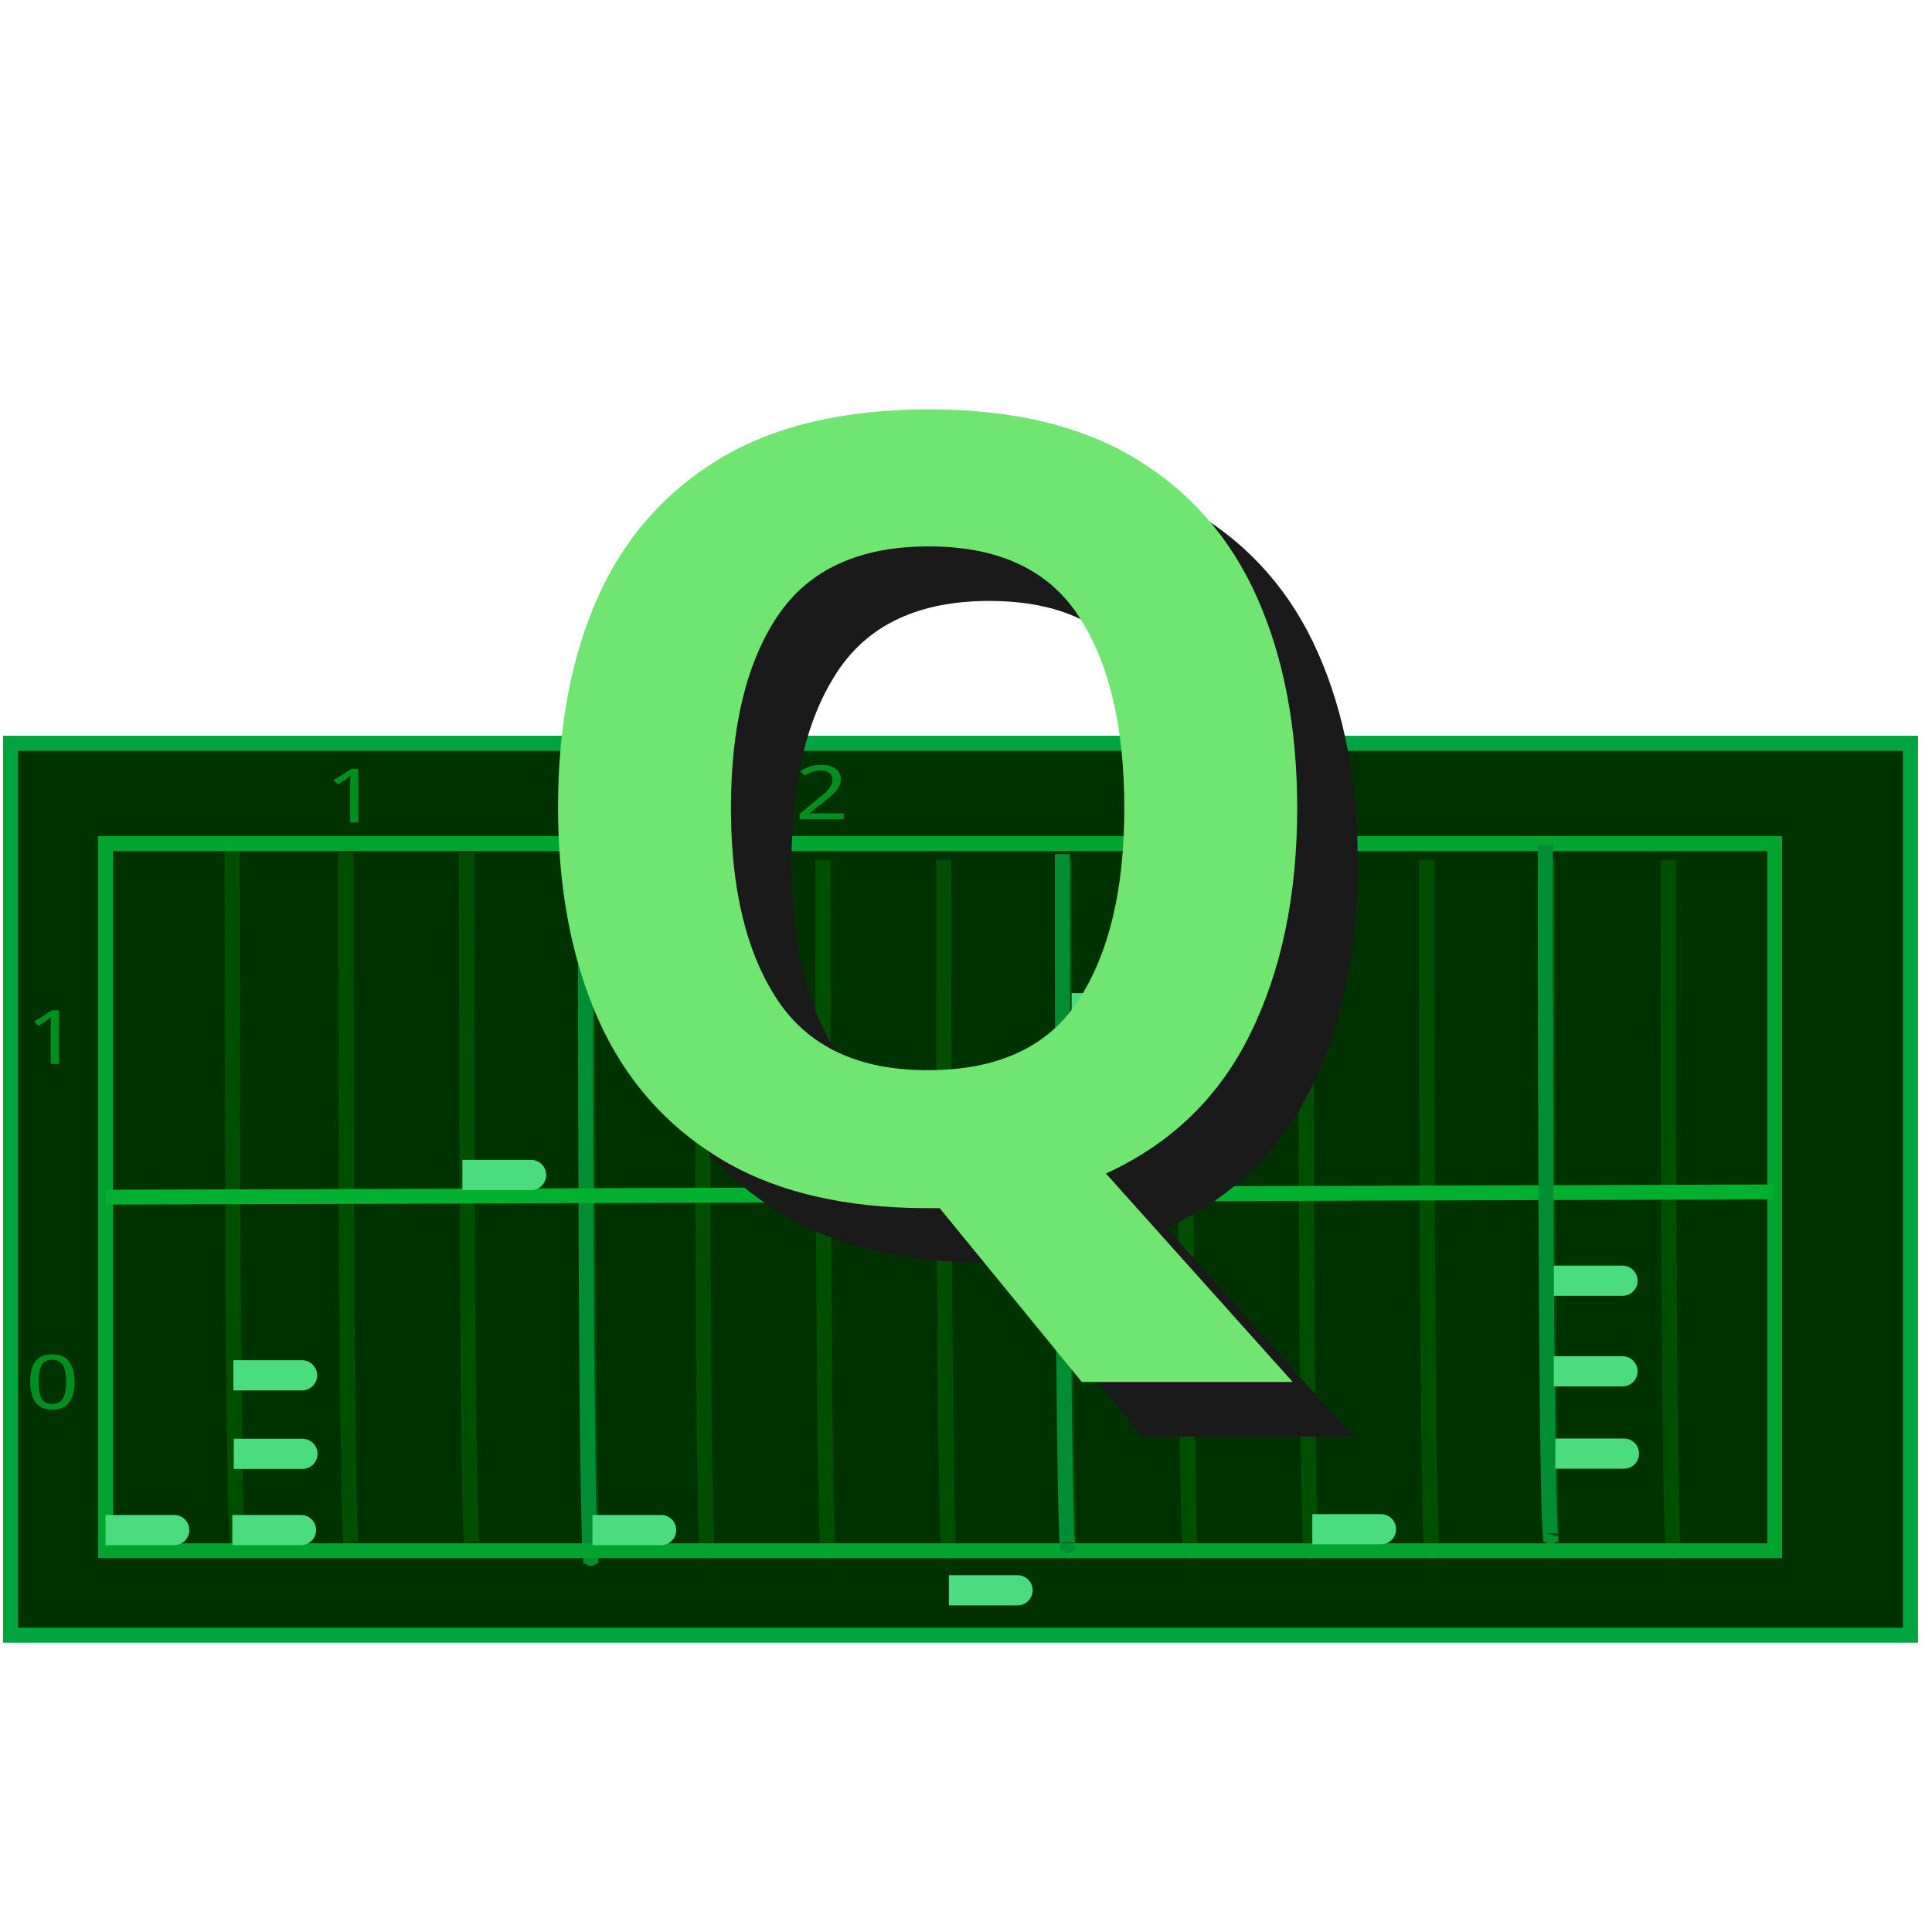
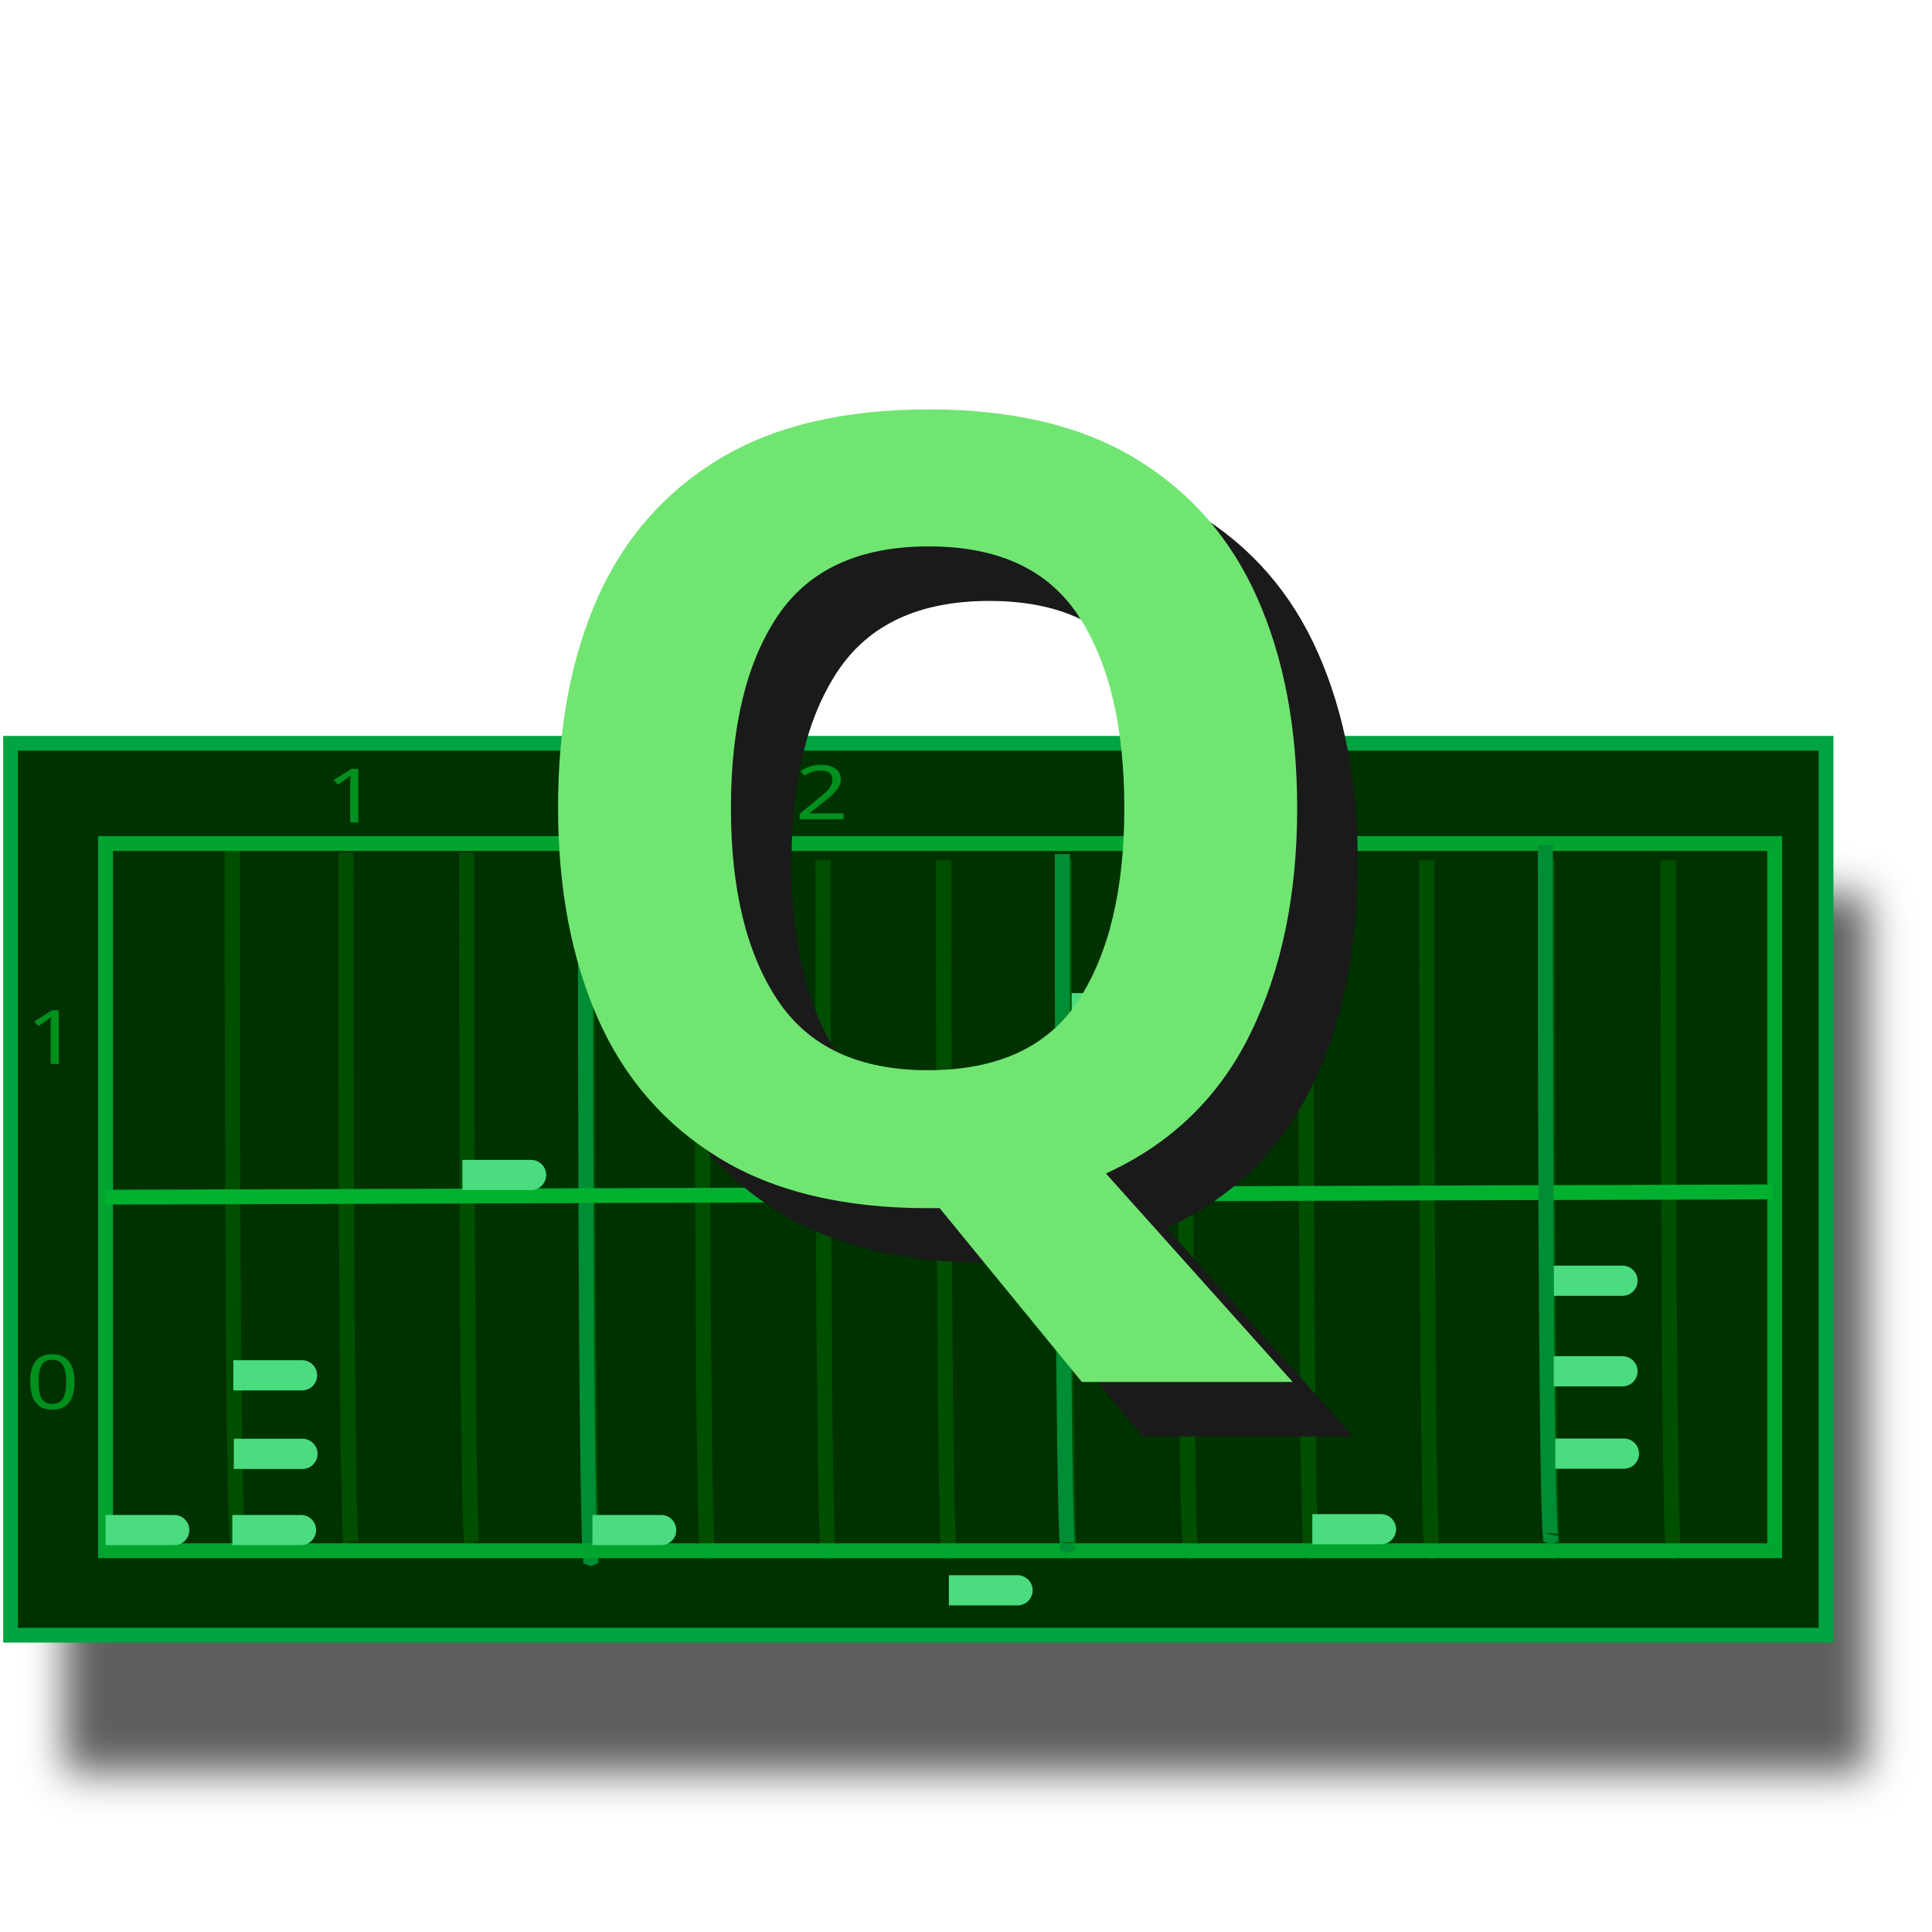
<svg xmlns="http://www.w3.org/2000/svg" width="128" height="128" id="svg2" version="1.1">
-   <defs id="defs4" />
+   <defs id="defs4">
+     <filter color-interpolation-filters="sRGB" id="filter3787">
+       <feGaussianBlur stdDeviation="1.361" id="feGaussianBlur3789" />
+     </filter>
+   </defs>
  <g id="layer1" transform="translate(0,-924.3622)">
-     <rect style="fill:#003200;fill-opacity:1;stroke:#00a440;stroke-opacity:1" id="rect2985" width="125.874" height="59.091" x="0.699" y="973.607" />
+     <rect style="fill:#1a1a1a;fill-opacity:0.703;fill-rule:nonzero;stroke:none;filter:url(#filter3787)" id="rect4931" width="123.276" height="58.19" x="2.155" y="983.612" transform="matrix(0.9693233,0,0,1,2.167055,0)" />
+     <rect style="fill:#003200;fill-opacity:1;stroke:#00a440;stroke-width:0.978;stroke-opacity:1" id="rect2985" width="120.282" height="59.091" x="0.699" y="973.607" />
    <path style="fill:none;stroke:#004f00;stroke-width:1px;stroke-linecap:butt;stroke-linejoin:miter;stroke-opacity:1" d="m 15.385,980.6 c 0,46.503 0.35,45.804 0.35,45.804 l 0,0.35" id="path3759" />
    <path style="fill:none;stroke:#004f00;stroke-width:1px;stroke-linecap:butt;stroke-linejoin:miter;stroke-opacity:1" d="m 22.916,980.866 c 0,46.504 0.35,45.804 0.35,45.804 l 0,0.35" id="path3759-5" />
    <path style="fill:none;stroke:#004f00;stroke-width:1px;stroke-linecap:butt;stroke-linejoin:miter;stroke-opacity:1" d="m 30.916,980.866 c 0,46.504 0.35,45.804 0.35,45.804 l 0,0.35" id="path3759-0" />
    <path style="fill:none;stroke:#004f00;stroke-width:1px;stroke-linecap:butt;stroke-linejoin:miter;stroke-opacity:1" d="m 38.916,980.866 c 0,46.504 0.35,45.804 0.35,45.804 l 0,0.35" id="path3759-3" />
    <path style="fill:none;stroke:#004f00;stroke-width:1px;stroke-linecap:butt;stroke-linejoin:miter;stroke-opacity:1" d="m 46.524,981.355 c 0,46.504 0.35,45.804 0.35,45.804 l 0,0.35" id="path3759-1" />
    <path style="fill:none;stroke:#004f00;stroke-width:1px;stroke-linecap:butt;stroke-linejoin:miter;stroke-opacity:1" d="m 54.524,981.355 c 0,46.504 0.35,45.804 0.35,45.804 l 0,0.35" id="path3759-06" />
    <path style="fill:none;stroke:#004f00;stroke-width:1px;stroke-linecap:butt;stroke-linejoin:miter;stroke-opacity:1" d="m 62.524,981.355 c 0,46.504 0.35,45.804 0.35,45.804 l 0,0.35" id="path3759-32" />
    <path style="fill:none;stroke:#004f00;stroke-width:1px;stroke-linecap:butt;stroke-linejoin:miter;stroke-opacity:1" d="m 70.524,981.355 c 0,46.504 0.35,45.804 0.35,45.804 l 0,0.35" id="path3759-061" />
    <path style="fill:none;stroke:#004f00;stroke-width:1px;stroke-linecap:butt;stroke-linejoin:miter;stroke-opacity:1" d="m 78.524,981.355 c 0,46.504 0.35,45.804 0.35,45.804 l 0,0.35" id="path3759-55" />
    <path style="fill:none;stroke:#004f00;stroke-width:1px;stroke-linecap:butt;stroke-linejoin:miter;stroke-opacity:1" d="m 86.524,981.355 c 0,46.504 0.35,45.804 0.35,45.804 l 0,0.35" id="path3759-4" />
    <path style="fill:none;stroke:#004f00;stroke-width:1px;stroke-linecap:butt;stroke-linejoin:miter;stroke-opacity:1" d="m 94.524,981.355 c 0,46.504 0.35,45.804 0.35,45.804 l 0,0.35" id="path3759-7" />
    <path style="fill:none;stroke:#004f00;stroke-width:1px;stroke-linecap:butt;stroke-linejoin:miter;stroke-opacity:1" d="m 102.524,981.355 c 0,46.504 0.35,45.804 0.35,45.804 l 0,0.35" id="path3759-6" />
    <path style="fill:none;stroke:#004f00;stroke-width:1px;stroke-linecap:butt;stroke-linejoin:miter;stroke-opacity:1" d="m 110.524,981.355 c 0,46.504 0.35,45.804 0.35,45.804 l 0,0.35" id="path3759-56" />
    <text xml:space="preserve" style="font-size:5.547px;font-style:normal;font-weight:normal;line-height:125%;letter-spacing:0px;word-spacing:0px;fill:#00901d;fill-opacity:1;stroke:none;font-family:Sans" x="19.375" y="1088.694" id="text3870" transform="scale(1.112215,0.8991067)">
      <tspan id="tspan3872" x="19.375" y="1088.694">1</tspan>
    </text>
    <text xml:space="preserve" style="font-size:5.547px;font-style:normal;font-weight:normal;line-height:125%;letter-spacing:0px;word-spacing:0px;fill:#00901d;fill-opacity:1;stroke:none;font-family:Sans" x="47.367" y="1088.461" id="text3870-3" transform="scale(1.112215,0.8991067)">
      <tspan id="tspan3872-7" x="47.367" y="1088.461">2</tspan>
    </text>
    <text xml:space="preserve" style="font-size:5.547px;font-style:normal;font-weight:normal;line-height:125%;letter-spacing:0px;word-spacing:0px;fill:#00901d;fill-opacity:1;stroke:none;font-family:Sans" x="76.652" y="1088.544" id="text3870-3-4" transform="scale(1.112215,0.8991067)">
      <tspan id="tspan3872-7-5" x="76.652" y="1088.544">3</tspan>
    </text>
    <path style="fill:none;stroke:#008d34;stroke-width:1px;stroke-linecap:butt;stroke-linejoin:miter;stroke-opacity:1" d="m 38.79,981.803 c 0,46.503 0.35,45.804 0.35,45.804 l 0,0.35" id="path3759-0-4" />
    <rect style="fill:none;fill-opacity:1;stroke:#00a42f;stroke-width:0.983;stroke-opacity:1" id="rect3755" width="110.585" height="46.853" x="6.993" y="980.25" />
    <path style="fill:none;stroke:#00b12f;stroke-width:0.983px;stroke-linecap:butt;stroke-linejoin:miter;stroke-opacity:1" d="m 6.993,1003.677 c 110.483,-0.35 110.483,-0.35 110.483,-0.35" id="path3757" />
    <path style="fill:none;stroke:#008d34;stroke-width:1px;stroke-linecap:butt;stroke-linejoin:miter;stroke-opacity:1" d="m 70.385,980.95 c 0,46.503 0.35,45.804 0.35,45.804 l 0,0.35" id="path3759-0-4-7" />
    <path style="fill:none;stroke:#008d34;stroke-width:1px;stroke-linecap:butt;stroke-linejoin:miter;stroke-opacity:1" d="m 102.385,980.348 c 0,46.504 0.35,45.804 0.35,45.804 l 0,0.35" id="path3759-0-4-4" />
    <path style="fill:none;stroke:#4bdc7f;stroke-width:2;stroke-linecap:butt;stroke-linejoin:miter;stroke-miterlimit:4;stroke-opacity:1;stroke-dasharray:none" d="m 6.993,1025.733 c 4.895,0 4.545,0 4.545,0" id="path3980" />
    <path style="fill:none;stroke:#4bdc7f;stroke-width:2;stroke-linecap:butt;stroke-linejoin:miter;stroke-miterlimit:4;stroke-opacity:1;stroke-dasharray:none" d="m 15.462,1015.481 c 4.895,0 4.545,0 4.545,0" id="path3980-4" />
    <path style="fill:none;stroke:#4bdc7f;stroke-width:2;stroke-linecap:butt;stroke-linejoin:miter;stroke-miterlimit:4;stroke-opacity:1;stroke-dasharray:none" d="m 15.49,1020.684 c 4.895,0 4.545,0 4.545,0" id="path3980-3" />
    <path style="fill:none;stroke:#4bdc7f;stroke-width:2;stroke-linecap:butt;stroke-linejoin:miter;stroke-miterlimit:4;stroke-opacity:1;stroke-dasharray:none" d="m 15.392,1025.733 c 4.895,0 4.545,0 4.545,0" id="path3980-0" />
    <path style="fill:none;stroke:#4bdc7f;stroke-width:2;stroke-linecap:butt;stroke-linejoin:miter;stroke-miterlimit:4;stroke-opacity:1;stroke-dasharray:none" d="m 39.252,1025.733 c 4.895,0 4.545,0 4.545,0" id="path3980-7" />
    <path style="fill:none;stroke:#4bdc7f;stroke-width:2;stroke-linecap:butt;stroke-linejoin:miter;stroke-miterlimit:4;stroke-opacity:1;stroke-dasharray:none" d="m 30.636,1002.208 c 4.895,0 4.545,0 4.545,0" id="path3980-8" />
    <path style="fill:none;stroke:#4bdc7f;stroke-width:2;stroke-linecap:butt;stroke-linejoin:miter;stroke-miterlimit:4;stroke-opacity:1;stroke-dasharray:none" d="m 54.371,1002.307 c 4.895,0 4.545,0 4.545,0" id="path3980-6" />
    <path style="fill:none;stroke:#4bdc7f;stroke-width:2;stroke-linecap:butt;stroke-linejoin:miter;stroke-miterlimit:4;stroke-opacity:1;stroke-dasharray:none" d="m 71,1002.11 c 4.895,0 4.545,0 4.545,0" id="path3980-6-8" />
    <path style="fill:none;stroke:#4bdc7f;stroke-width:2;stroke-linecap:butt;stroke-linejoin:miter;stroke-miterlimit:4;stroke-opacity:1;stroke-dasharray:none" d="m 71,996.81 c 4.895,0 4.545,0 4.545,0" id="path3980-6-84" />
    <path style="fill:none;stroke:#4bdc7f;stroke-width:2;stroke-linecap:butt;stroke-linejoin:miter;stroke-miterlimit:4;stroke-opacity:1;stroke-dasharray:none" d="m 71,991.159 c 4.895,0 4.545,0 4.545,0" id="path3980-6-3" />
    <path style="fill:none;stroke:#4bdc7f;stroke-width:2;stroke-linecap:butt;stroke-linejoin:miter;stroke-miterlimit:4;stroke-opacity:1;stroke-dasharray:none" d="m 86.944,1025.677 c 4.895,0 4.545,0 4.545,0" id="path3980-6-1" />
    <path style="fill:none;stroke:#4bdc7f;stroke-width:2;stroke-linecap:butt;stroke-linejoin:miter;stroke-miterlimit:4;stroke-opacity:1;stroke-dasharray:none" d="m 102.944,1009.215 c 4.895,0 4.545,0 4.545,0" id="path3980-6-4" />
    <path style="fill:none;stroke:#4bdc7f;stroke-width:2;stroke-linecap:butt;stroke-linejoin:miter;stroke-miterlimit:4;stroke-opacity:1;stroke-dasharray:none" d="m 102.944,1015.215 c 4.895,0 4.545,0 4.545,0" id="path3980-6-9" />
    <path style="fill:none;stroke:#4bdc7f;stroke-width:2;stroke-linecap:butt;stroke-linejoin:miter;stroke-miterlimit:4;stroke-opacity:1;stroke-dasharray:none" d="m 103.042,1020.67 c 4.895,0 4.545,0 4.545,0" id="path3980-6-2" />
    <text xml:space="preserve" style="font-size:72px;font-style:normal;font-variant:normal;font-weight:bold;font-stretch:normal;text-align:start;line-height:125%;letter-spacing:0px;word-spacing:0px;writing-mode:lr-tb;text-anchor:start;fill:#1a1a1a;fill-opacity:1;stroke:none;font-family:Sans;-inkscape-font-specification:Sans Bold" x="36.811" y="1007.299" id="text4114">
      <tspan id="tspan4116" x="36.811" y="1007.299" style="font-size:72px;font-style:normal;font-variant:normal;font-weight:bold;font-stretch:normal;text-align:start;line-height:125%;writing-mode:lr-tb;text-anchor:start;fill:#1a1a1a;font-family:Sans;-inkscape-font-specification:Sans Bold">Q</tspan>
    </text>
    <text xml:space="preserve" style="font-size:72px;font-style:normal;font-variant:normal;font-weight:bold;font-stretch:normal;text-align:start;line-height:125%;letter-spacing:0px;word-spacing:0px;writing-mode:lr-tb;text-anchor:start;fill:#71e572;fill-opacity:1;stroke:none;font-family:Sans;-inkscape-font-specification:Sans Bold" x="32.799" y="1003.685" id="text4114-0">
      <tspan id="tspan4116-6" x="32.799" y="1003.685" style="font-size:72px;font-style:normal;font-variant:normal;font-weight:bold;font-stretch:normal;text-align:start;line-height:125%;writing-mode:lr-tb;text-anchor:start;fill:#71e572;fill-opacity:1;font-family:Sans;-inkscape-font-specification:Sans Bold">Q</tspan>
    </text>
    <text xml:space="preserve" style="font-size:5.547px;font-style:normal;font-weight:normal;line-height:125%;letter-spacing:0px;word-spacing:0px;fill:#00901d;fill-opacity:1;stroke:none;font-family:Sans" x="1.535" y="1106.49" id="text3870-36" transform="scale(1.112215,0.8991067)">
      <tspan id="tspan3872-1" x="1.535" y="1106.49">1</tspan>
    </text>
    <text xml:space="preserve" style="font-size:5.547px;font-style:normal;font-weight:normal;line-height:125%;letter-spacing:0px;word-spacing:0px;fill:#00901d;fill-opacity:1;stroke:none;font-family:Sans" x="1.535" y="1131.898" id="text3870-0" transform="scale(1.112215,0.8991067)">
      <tspan id="tspan3872-6" x="1.535" y="1131.898">0</tspan>
    </text>
    <path style="fill:none;stroke:#4bdc7f;stroke-width:2;stroke-linecap:butt;stroke-linejoin:miter;stroke-miterlimit:4;stroke-opacity:1;stroke-dasharray:none" d="m 62.865,1029.724 c 4.895,0 4.545,0 4.545,0" id="path3980-4-3" />
  </g>
</svg>
